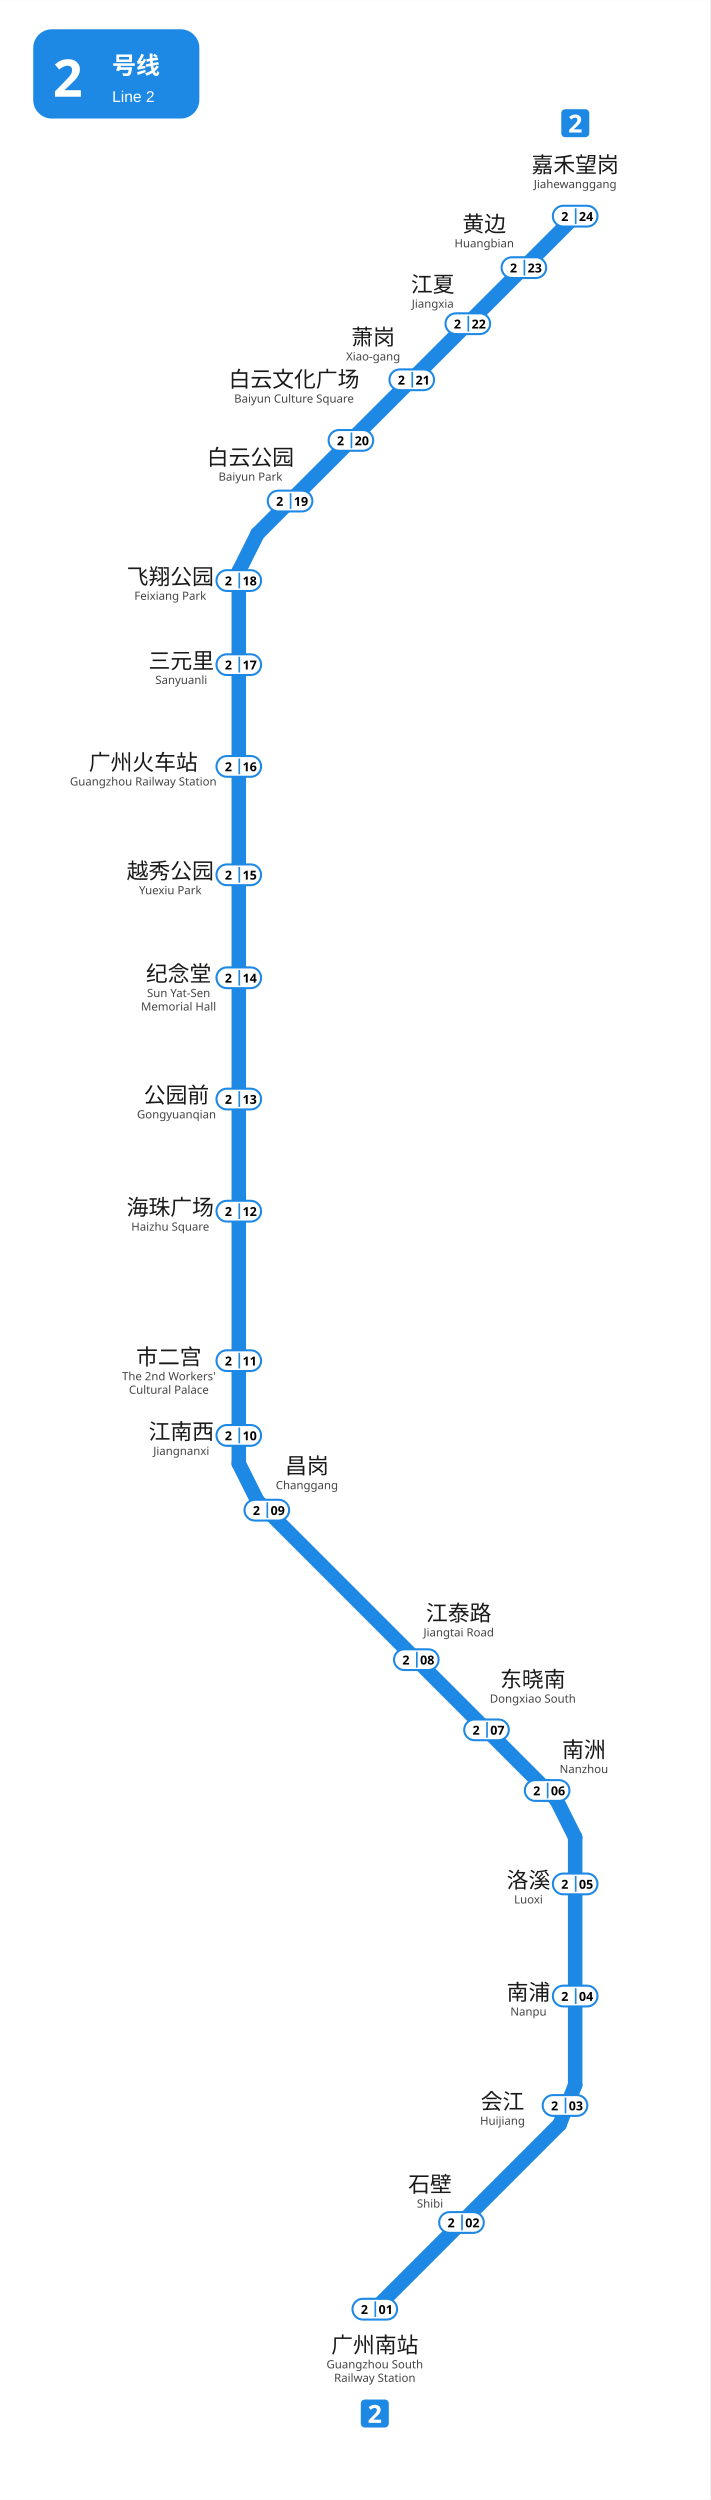
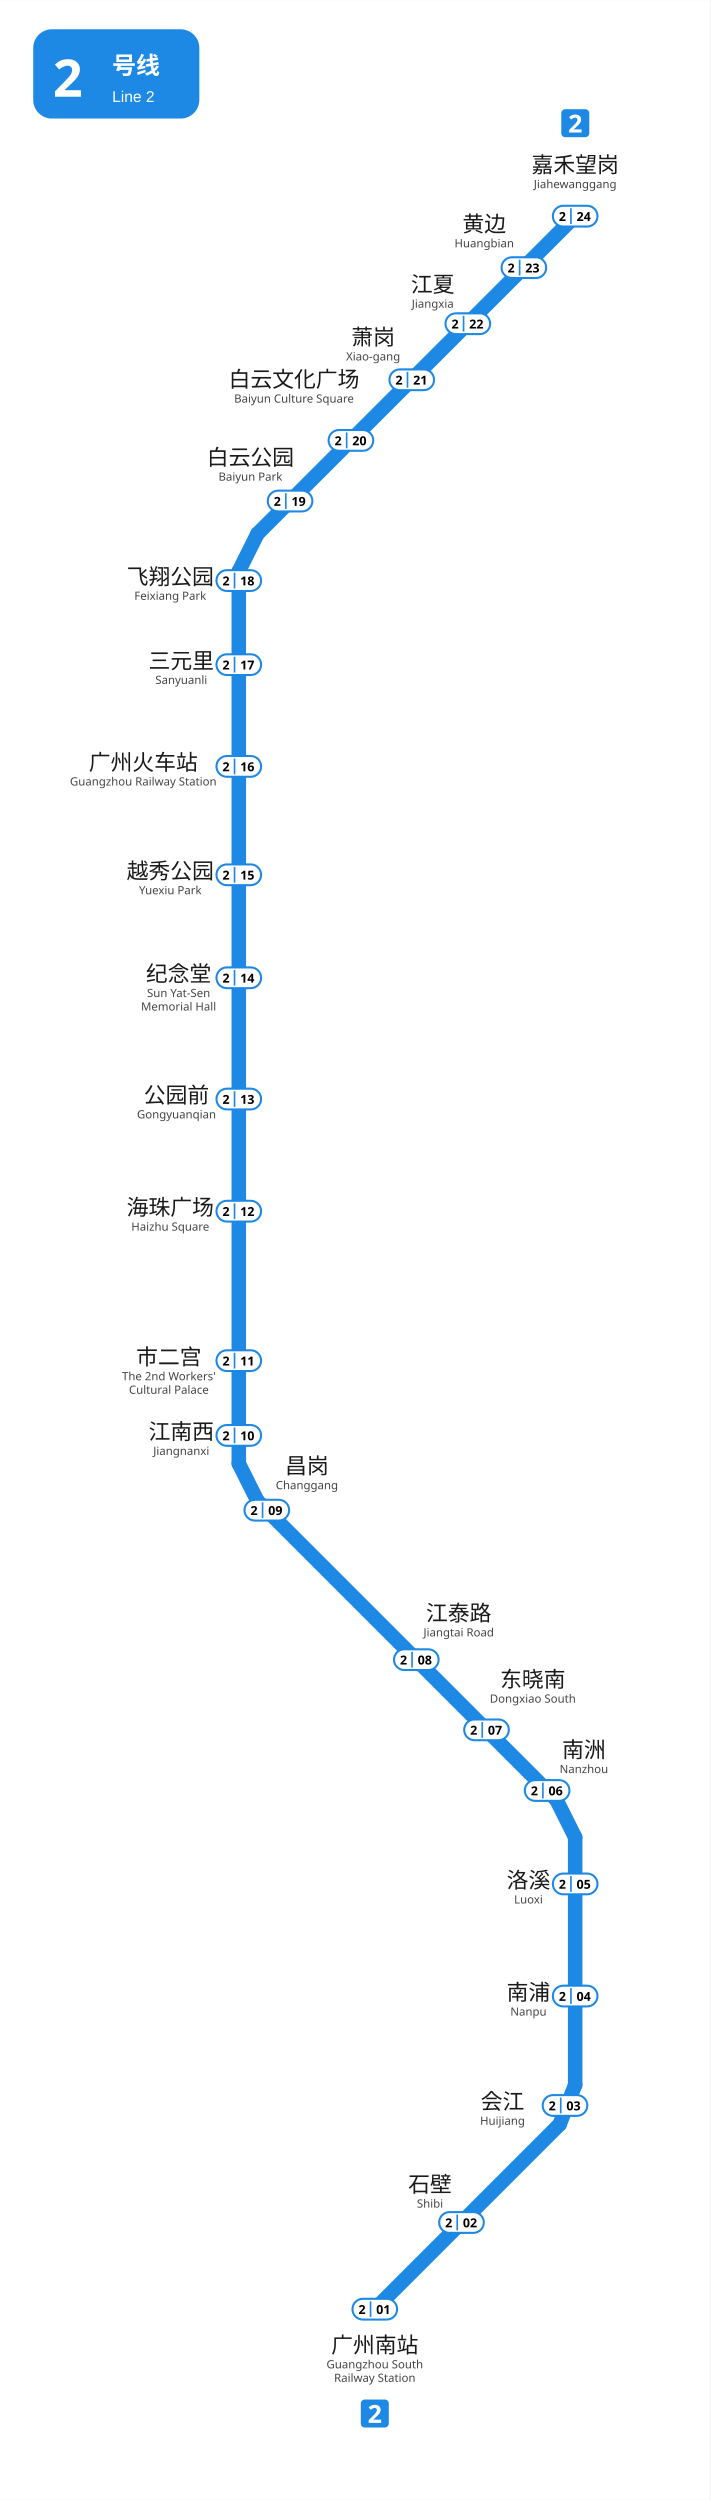
<svg xmlns="http://www.w3.org/2000/svg" viewBox="1221.5 481.0 342.0 1203.8" width="342" height="1204">
  <rect x="1221.5" y="481.0" width="342.0" height="1203.8" fill="#ffffff" />
  <g id="走廊">
    <line x1="1336.5" y1="756.0" x2="1336.5" y2="1185.75" style="fill:none;stroke:#1E88E5;stroke-width:7;stroke-linecap:round" />
    <line x1="1345.51" y1="1203.74" x2="1489.51" y2="1347.74" style="fill:none;stroke:#1E88E5;stroke-width:7;stroke-linecap:round" />
    <line x1="1498.5" y1="1365.75" x2="1498.5" y2="1485.0" style="fill:none;stroke:#1E88E5;stroke-width:7;stroke-linecap:round" />
    <line x1="1345.5" y1="738.0" x2="1498.5" y2="585.0" style="fill:none;stroke:#1E88E5;stroke-width:7;stroke-linecap:round" />
    <line x1="1336.5" y1="1185.75" x2="1345.5" y2="1203.75" style="fill:none;stroke:#1E88E5;stroke-width:7;stroke-linecap:round" />
    <line x1="1336.5" y1="756.0" x2="1345.5" y2="738.0" style="fill:none;stroke:#1E88E5;stroke-width:7;stroke-linecap:round" />
    <line x1="1498.5" y1="1365.75" x2="1489.5" y2="1347.75" style="fill:none;stroke:#1E88E5;stroke-width:7;stroke-linecap:round" />
    <line x1="1491.0" y1="1504.0" x2="1402.0" y2="1593.0" style="fill:none;stroke:#1E88E5;stroke-width:7;stroke-linecap:round" />
    <line x1="1498.5" y1="1485.0" x2="1491.0" y2="1504.0" style="fill:none;stroke:#1E88E5;stroke-width:7;stroke-linecap:round" />
  </g>
  <g id="线路徽标">
    <g data-badge="header" transform="translate(1237.5 495)" data-ink="#FFFFFF" data-box="1237.5,495.0,1317.5,538.0" data-chip="1237.5,495.0,1317.5,538.0">
      <rect x="0" y="0" width="80.0" height="43.0" rx="9.0" fill="#1E88E5" />
      <text x="9.5" y="32.5" font-family="'Microsoft YaHei', sans-serif" font-size="25" font-weight="bold" fill="#FFFFFF">2</text>
      <text x="38.0" y="21.5" font-family="'Microsoft YaHei', sans-serif" font-size="11.5" font-weight="600" fill="#FFFFFF">号线</text>
      <text x="38.0" y="35.0" font-family="Arial, sans-serif" font-size="7.5" fill="#FFFFFF">Line 2</text>
    </g>
    <g data-badge="chip" transform="translate(1395.26 1636.5)" data-box="1395.3,1636.5,1408.7,1650.0">
      <path d="M11.54 13.49h-9.59c-1.07 0 -1.95 -0.88 -1.95 -1.95v-9.59c0 -1.07 0.88 -1.95 1.95 -1.95h9.59c1.07 0 1.95 0.88 1.95 1.95v9.59C13.49 12.61 12.61 13.49 11.54 13.49z" fill="#1E88E5" />
      <path d="M9.78 11.24h-5.99v-1.26l2.15 -2.17c0.43 -0.45 0.78 -0.82 1.04 -1.12c0.26 -0.3 0.46 -0.57 0.58 -0.82s0.18 -0.51 0.18 -0.79c0 -0.34 -0.09 -0.6 -0.28 -0.77s-0.44 -0.25 -0.76 -0.25c-0.33 0 -0.65 0.08 -0.96 0.23c-0.31 0.15 -0.64 0.37 -0.98 0.65l-0.98 -1.16c0.24 -0.21 0.5 -0.41 0.78 -0.59c0.28 -0.19 0.6 -0.34 0.97 -0.46c0.36 -0.12 0.8 -0.17 1.31 -0.17c0.56 0 1.04 0.1 1.45 0.31s0.72 0.48 0.94 0.83c0.22 0.35 0.33 0.74 0.33 1.18c0 0.47 -0.09 0.9 -0.28 1.3c-0.19 0.39 -0.46 0.78 -0.82 1.16s-0.79 0.81 -1.29 1.27l-1.1 1.03v0.08h3.73V11.24z" fill="#FFFFFF" />
    </g>
    <g data-badge="chip" transform="translate(1491.81 533.5)" data-box="1491.8,533.5,1505.2,547.0">
      <path d="M11.54 13.49h-9.59c-1.07 0 -1.95 -0.88 -1.95 -1.95v-9.59c0 -1.07 0.88 -1.95 1.95 -1.95h9.59c1.07 0 1.95 0.88 1.95 1.95v9.59C13.49 12.61 12.61 13.49 11.54 13.49z" fill="#1E88E5" />
      <path d="M9.78 11.24h-5.99v-1.26l2.15 -2.17c0.43 -0.45 0.78 -0.82 1.04 -1.12c0.26 -0.3 0.46 -0.57 0.58 -0.82s0.18 -0.51 0.18 -0.79c0 -0.34 -0.09 -0.6 -0.28 -0.77s-0.44 -0.25 -0.76 -0.25c-0.33 0 -0.65 0.08 -0.96 0.23c-0.31 0.15 -0.64 0.37 -0.98 0.65l-0.98 -1.16c0.24 -0.21 0.5 -0.41 0.78 -0.59c0.28 -0.19 0.6 -0.34 0.97 -0.46c0.36 -0.12 0.8 -0.17 1.31 -0.17c0.56 0 1.04 0.1 1.45 0.31s0.72 0.48 0.94 0.83c0.22 0.35 0.33 0.74 0.33 1.18c0 0.47 -0.09 0.9 -0.28 1.3c-0.19 0.39 -0.46 0.78 -0.82 1.16s-0.79 0.81 -1.29 1.27l-1.1 1.03v0.08h3.73V11.24z" fill="#FFFFFF" />
    </g>
  </g>
  <g id="站名标注" font-family="'Microsoft YaHei', 'PingFang SC', sans-serif">
    <text x="1402.00" y="1614.00" text-anchor="middle" font-size="10.5" font-weight="500" fill="#1a1a1a">广州南站</text>
    <text x="1402.00" y="1621.50" text-anchor="middle" font-size="5.5" fill="#444444">Guangzhou South</text>
    <text x="1402.00" y="1628.00" text-anchor="middle" font-size="5.5" fill="#444444">Railway Station</text>
    <text x="1428.59" y="1536.58" text-anchor="middle" font-size="10.5" font-weight="500" fill="#1a1a1a">石壁</text>
    <text x="1428.59" y="1544.08" text-anchor="middle" font-size="5.5" fill="#444444">Shibi</text>
    <text x="1463.50" y="1496.70" text-anchor="middle" font-size="10.5" font-weight="500" fill="#1a1a1a">会江</text>
    <text x="1463.50" y="1504.20" text-anchor="middle" font-size="5.5" fill="#444444">Huijiang</text>
    <text x="1476.00" y="1444.12" text-anchor="middle" font-size="10.5" font-weight="500" fill="#1a1a1a">南浦</text>
    <text x="1476.00" y="1451.62" text-anchor="middle" font-size="5.5" fill="#444444">Nanpu</text>
    <text x="1476.00" y="1390.12" text-anchor="middle" font-size="10.5" font-weight="500" fill="#1a1a1a">洛溪</text>
    <text x="1476.00" y="1397.62" text-anchor="middle" font-size="5.5" fill="#444444">Luoxi</text>
    <text x="1502.70" y="1327.30" text-anchor="middle" font-size="10.5" font-weight="500" fill="#1a1a1a">南洲</text>
    <text x="1502.70" y="1334.80" text-anchor="middle" font-size="5.5" fill="#444444">Nanzhou</text>
    <text x="1478.10" y="1293.40" text-anchor="middle" font-size="10.5" font-weight="500" fill="#1a1a1a">东晓南</text>
    <text x="1478.10" y="1300.90" text-anchor="middle" font-size="5.5" fill="#444444">Dongxiao South</text>
    <text x="1442.40" y="1261.50" text-anchor="middle" font-size="10.5" font-weight="500" fill="#1a1a1a">江泰路</text>
    <text x="1442.40" y="1269.00" text-anchor="middle" font-size="5.5" fill="#444444">Jiangtai Road</text>
    <text x="1369.30" y="1190.60" text-anchor="middle" font-size="10.5" font-weight="500" fill="#1a1a1a">昌岗</text>
    <text x="1369.30" y="1198.10" text-anchor="middle" font-size="5.5" fill="#444444">Changgang</text>
    <text x="1308.80" y="1174.10" text-anchor="middle" font-size="10.5" font-weight="500" fill="#1a1a1a">江南西</text>
    <text x="1308.80" y="1181.60" text-anchor="middle" font-size="5.5" fill="#444444">Jiangnanxi</text>
    <text x="1302.81" y="1138.14" text-anchor="middle" font-size="10.5" font-weight="500" fill="#1a1a1a">市二宫</text>
    <text x="1302.81" y="1145.64" text-anchor="middle" font-size="5.5" fill="#444444">The 2nd Workers'</text>
    <text x="1302.81" y="1152.14" text-anchor="middle" font-size="5.5" fill="#444444">Cultural Palace</text>
    <text x="1303.50" y="1066.08" text-anchor="middle" font-size="10.5" font-weight="500" fill="#1a1a1a">海珠广场</text>
    <text x="1303.50" y="1073.58" text-anchor="middle" font-size="5.5" fill="#444444">Haizhu Square</text>
    <text x="1306.50" y="1012.02" text-anchor="middle" font-size="10.5" font-weight="500" fill="#1a1a1a">公园前</text>
    <text x="1306.50" y="1019.52" text-anchor="middle" font-size="5.5" fill="#444444">Gongyuanqian</text>
    <text x="1307.51" y="953.58" text-anchor="middle" font-size="10.5" font-weight="500" fill="#1a1a1a">纪念堂</text>
    <text x="1307.51" y="961.08" text-anchor="middle" font-size="5.5" fill="#444444">Sun Yat-Sen</text>
    <text x="1307.51" y="967.58" text-anchor="middle" font-size="5.5" fill="#444444">Memorial Hall</text>
    <text x="1303.50" y="904.08" text-anchor="middle" font-size="10.5" font-weight="500" fill="#1a1a1a">越秀公园</text>
    <text x="1303.50" y="911.58" text-anchor="middle" font-size="5.5" fill="#444444">Yuexiu Park</text>
    <text x="1290.50" y="851.80" text-anchor="middle" font-size="10.5" font-weight="500" fill="#1a1a1a">广州火车站</text>
    <text x="1290.50" y="859.20" text-anchor="middle" font-size="5.5" fill="#444444">Guangzhou Railway Station</text>
    <text x="1308.80" y="802.89" text-anchor="middle" font-size="10.5" font-weight="500" fill="#1a1a1a">三元里</text>
    <text x="1308.80" y="810.29" text-anchor="middle" font-size="5.5" fill="#444444">Sanyuanli</text>
    <text x="1303.50" y="762.38" text-anchor="middle" font-size="10.5" font-weight="500" fill="#1a1a1a">飞翔公园</text>
    <text x="1303.50" y="769.78" text-anchor="middle" font-size="5.5" fill="#444444">Feixiang Park</text>
    <text x="1401.20" y="647.00" text-anchor="middle" font-size="10.5" font-weight="500" fill="#1a1a1a">萧岗</text>
    <text x="1401.20" y="654.50" text-anchor="middle" font-size="5.5" fill="#444444">Xiao-gang</text>
    <text x="1429.90" y="621.60" text-anchor="middle" font-size="10.5" font-weight="500" fill="#1a1a1a">江夏</text>
    <text x="1429.90" y="629.10" text-anchor="middle" font-size="5.5" fill="#444444">Jiangxia</text>
    <text x="1454.70" y="592.50" text-anchor="middle" font-size="10.5" font-weight="500" fill="#1a1a1a">黄边</text>
    <text x="1454.70" y="600.00" text-anchor="middle" font-size="5.5" fill="#444444">Huangbian</text>
    <text x="1498.50" y="564.00" text-anchor="middle" font-size="10.5" font-weight="500" fill="#1a1a1a">嘉禾望岗</text>
    <text x="1498.50" y="571.50" text-anchor="middle" font-size="5.5" fill="#444444">Jiahewanggang</text>
    <text x="1342.10" y="704.90" text-anchor="middle" font-size="10.5" font-weight="500" fill="#1a1a1a">白云公园</text>
    <text x="1342.10" y="712.40" text-anchor="middle" font-size="5.5" fill="#444444">Baiyun Park</text>
    <text x="1363.10" y="667.30" text-anchor="middle" font-size="10.5" font-weight="500" fill="#1a1a1a">白云文化广场</text>
    <text x="1363.10" y="674.80" text-anchor="middle" font-size="5.5" fill="#444444">Baiyun Culture Square</text>
  </g>
  <g id="编号牌" font-family="'Microsoft YaHei', 'PingFang SC', sans-serif">
    <rect x="1391.25" y="1588.00" width="21.50" height="10.00" rx="5.00" fill="#FFFFFF" stroke="#1E88E5" stroke-width="1.0" />
-     <line x1="1402.25" y1="1589.20" x2="1402.25" y2="1596.80" stroke="#1E88E5" stroke-width="0.8" />
-     <text x="1397.00" y="1593.00" text-anchor="middle" dominant-baseline="central" font-size="6.0" font-weight="700" fill="#000000">2</text>
-     <text x="1407.25" y="1593.00" text-anchor="middle" dominant-baseline="central" font-size="6.0" font-weight="700" fill="#000000">01</text>
+     <line x1="1399.95" y1="1589.20" x2="1399.95" y2="1596.80" stroke="#1E88E5" stroke-width="0.8" />
+     <text x="1395.85" y="1593.00" text-anchor="middle" dominant-baseline="central" font-size="6.0" font-weight="700" fill="#000000">2</text>
+     <text x="1406.10" y="1593.00" text-anchor="middle" dominant-baseline="central" font-size="6.0" font-weight="700" fill="#000000">01</text>
    <rect x="1433.00" y="1546.25" width="21.50" height="10.00" rx="5.00" fill="#FFFFFF" stroke="#1E88E5" stroke-width="1.0" />
-     <line x1="1444.00" y1="1547.45" x2="1444.00" y2="1555.05" stroke="#1E88E5" stroke-width="0.8" />
-     <text x="1438.75" y="1551.25" text-anchor="middle" dominant-baseline="central" font-size="6.0" font-weight="700" fill="#000000">2</text>
-     <text x="1449.00" y="1551.25" text-anchor="middle" dominant-baseline="central" font-size="6.0" font-weight="700" fill="#000000">02</text>
+     <line x1="1441.70" y1="1547.45" x2="1441.70" y2="1555.05" stroke="#1E88E5" stroke-width="0.8" />
+     <text x="1437.60" y="1551.25" text-anchor="middle" dominant-baseline="central" font-size="6.0" font-weight="700" fill="#000000">2</text>
+     <text x="1447.85" y="1551.25" text-anchor="middle" dominant-baseline="central" font-size="6.0" font-weight="700" fill="#000000">02</text>
    <rect x="1482.85" y="1489.90" width="21.50" height="10.00" rx="5.00" fill="#FFFFFF" stroke="#1E88E5" stroke-width="1.0" />
-     <line x1="1493.85" y1="1491.10" x2="1493.85" y2="1498.70" stroke="#1E88E5" stroke-width="0.8" />
-     <text x="1488.60" y="1494.90" text-anchor="middle" dominant-baseline="central" font-size="6.0" font-weight="700" fill="#000000">2</text>
-     <text x="1498.85" y="1494.90" text-anchor="middle" dominant-baseline="central" font-size="6.0" font-weight="700" fill="#000000">03</text>
+     <line x1="1491.55" y1="1491.10" x2="1491.55" y2="1498.70" stroke="#1E88E5" stroke-width="0.8" />
+     <text x="1487.45" y="1494.90" text-anchor="middle" dominant-baseline="central" font-size="6.0" font-weight="700" fill="#000000">2</text>
+     <text x="1497.70" y="1494.90" text-anchor="middle" dominant-baseline="central" font-size="6.0" font-weight="700" fill="#000000">03</text>
    <rect x="1487.75" y="1437.20" width="21.50" height="10.00" rx="5.00" fill="#FFFFFF" stroke="#1E88E5" stroke-width="1.0" />
-     <line x1="1498.75" y1="1438.40" x2="1498.75" y2="1446.00" stroke="#1E88E5" stroke-width="0.8" />
-     <text x="1493.50" y="1442.20" text-anchor="middle" dominant-baseline="central" font-size="6.0" font-weight="700" fill="#000000">2</text>
-     <text x="1503.75" y="1442.20" text-anchor="middle" dominant-baseline="central" font-size="6.0" font-weight="700" fill="#000000">04</text>
+     <line x1="1496.45" y1="1438.40" x2="1496.45" y2="1446.00" stroke="#1E88E5" stroke-width="0.8" />
+     <text x="1492.35" y="1442.20" text-anchor="middle" dominant-baseline="central" font-size="6.0" font-weight="700" fill="#000000">2</text>
+     <text x="1502.60" y="1442.20" text-anchor="middle" dominant-baseline="central" font-size="6.0" font-weight="700" fill="#000000">04</text>
    <rect x="1487.75" y="1383.20" width="21.50" height="10.00" rx="5.00" fill="#FFFFFF" stroke="#1E88E5" stroke-width="1.0" />
-     <line x1="1498.75" y1="1384.40" x2="1498.75" y2="1392.00" stroke="#1E88E5" stroke-width="0.8" />
-     <text x="1493.50" y="1388.20" text-anchor="middle" dominant-baseline="central" font-size="6.0" font-weight="700" fill="#000000">2</text>
-     <text x="1503.75" y="1388.20" text-anchor="middle" dominant-baseline="central" font-size="6.0" font-weight="700" fill="#000000">05</text>
+     <line x1="1496.45" y1="1384.40" x2="1496.45" y2="1392.00" stroke="#1E88E5" stroke-width="0.8" />
+     <text x="1492.35" y="1388.20" text-anchor="middle" dominant-baseline="central" font-size="6.0" font-weight="700" fill="#000000">2</text>
+     <text x="1502.60" y="1388.20" text-anchor="middle" dominant-baseline="central" font-size="6.0" font-weight="700" fill="#000000">05</text>
    <rect x="1474.25" y="1338.20" width="21.50" height="10.00" rx="5.00" fill="#FFFFFF" stroke="#1E88E5" stroke-width="1.0" />
-     <line x1="1485.25" y1="1339.40" x2="1485.25" y2="1347.00" stroke="#1E88E5" stroke-width="0.8" />
-     <text x="1480.00" y="1343.20" text-anchor="middle" dominant-baseline="central" font-size="6.0" font-weight="700" fill="#000000">2</text>
-     <text x="1490.25" y="1343.20" text-anchor="middle" dominant-baseline="central" font-size="6.0" font-weight="700" fill="#000000">06</text>
+     <line x1="1482.95" y1="1339.40" x2="1482.95" y2="1347.00" stroke="#1E88E5" stroke-width="0.8" />
+     <text x="1478.85" y="1343.20" text-anchor="middle" dominant-baseline="central" font-size="6.0" font-weight="700" fill="#000000">2</text>
+     <text x="1489.10" y="1343.20" text-anchor="middle" dominant-baseline="central" font-size="6.0" font-weight="700" fill="#000000">06</text>
    <rect x="1445.05" y="1309.00" width="21.50" height="10.00" rx="5.00" fill="#FFFFFF" stroke="#1E88E5" stroke-width="1.0" />
-     <line x1="1456.05" y1="1310.20" x2="1456.05" y2="1317.80" stroke="#1E88E5" stroke-width="0.8" />
-     <text x="1450.80" y="1314.00" text-anchor="middle" dominant-baseline="central" font-size="6.0" font-weight="700" fill="#000000">2</text>
-     <text x="1461.05" y="1314.00" text-anchor="middle" dominant-baseline="central" font-size="6.0" font-weight="700" fill="#000000">07</text>
+     <line x1="1453.75" y1="1310.20" x2="1453.75" y2="1317.80" stroke="#1E88E5" stroke-width="0.8" />
+     <text x="1449.65" y="1314.00" text-anchor="middle" dominant-baseline="central" font-size="6.0" font-weight="700" fill="#000000">2</text>
+     <text x="1459.90" y="1314.00" text-anchor="middle" dominant-baseline="central" font-size="6.0" font-weight="700" fill="#000000">07</text>
    <rect x="1411.25" y="1275.20" width="21.50" height="10.00" rx="5.00" fill="#FFFFFF" stroke="#1E88E5" stroke-width="1.0" />
-     <line x1="1422.25" y1="1276.40" x2="1422.25" y2="1284.00" stroke="#1E88E5" stroke-width="0.8" />
-     <text x="1417.00" y="1280.20" text-anchor="middle" dominant-baseline="central" font-size="6.0" font-weight="700" fill="#000000">2</text>
-     <text x="1427.25" y="1280.20" text-anchor="middle" dominant-baseline="central" font-size="6.0" font-weight="700" fill="#000000">08</text>
+     <line x1="1419.95" y1="1276.40" x2="1419.95" y2="1284.00" stroke="#1E88E5" stroke-width="0.8" />
+     <text x="1415.85" y="1280.20" text-anchor="middle" dominant-baseline="central" font-size="6.0" font-weight="700" fill="#000000">2</text>
+     <text x="1426.10" y="1280.20" text-anchor="middle" dominant-baseline="central" font-size="6.0" font-weight="700" fill="#000000">08</text>
    <rect x="1339.25" y="1203.20" width="21.50" height="10.00" rx="5.00" fill="#FFFFFF" stroke="#1E88E5" stroke-width="1.0" />
-     <line x1="1350.25" y1="1204.40" x2="1350.25" y2="1212.00" stroke="#1E88E5" stroke-width="0.8" />
-     <text x="1345.00" y="1208.20" text-anchor="middle" dominant-baseline="central" font-size="6.0" font-weight="700" fill="#000000">2</text>
-     <text x="1355.25" y="1208.20" text-anchor="middle" dominant-baseline="central" font-size="6.0" font-weight="700" fill="#000000">09</text>
+     <line x1="1347.95" y1="1204.40" x2="1347.95" y2="1212.00" stroke="#1E88E5" stroke-width="0.8" />
+     <text x="1343.85" y="1208.20" text-anchor="middle" dominant-baseline="central" font-size="6.0" font-weight="700" fill="#000000">2</text>
+     <text x="1354.10" y="1208.20" text-anchor="middle" dominant-baseline="central" font-size="6.0" font-weight="700" fill="#000000">09</text>
    <rect x="1325.75" y="1167.20" width="21.50" height="10.00" rx="5.00" fill="#FFFFFF" stroke="#1E88E5" stroke-width="1.0" />
-     <line x1="1336.75" y1="1168.40" x2="1336.75" y2="1176.00" stroke="#1E88E5" stroke-width="0.8" />
-     <text x="1331.50" y="1172.20" text-anchor="middle" dominant-baseline="central" font-size="6.0" font-weight="700" fill="#000000">2</text>
-     <text x="1341.75" y="1172.20" text-anchor="middle" dominant-baseline="central" font-size="6.0" font-weight="700" fill="#000000">10</text>
+     <line x1="1334.45" y1="1168.40" x2="1334.45" y2="1176.00" stroke="#1E88E5" stroke-width="0.8" />
+     <text x="1330.35" y="1172.20" text-anchor="middle" dominant-baseline="central" font-size="6.0" font-weight="700" fill="#000000">2</text>
+     <text x="1340.60" y="1172.20" text-anchor="middle" dominant-baseline="central" font-size="6.0" font-weight="700" fill="#000000">10</text>
    <rect x="1325.75" y="1131.20" width="21.50" height="10.00" rx="5.00" fill="#FFFFFF" stroke="#1E88E5" stroke-width="1.0" />
-     <line x1="1336.75" y1="1132.40" x2="1336.75" y2="1140.00" stroke="#1E88E5" stroke-width="0.8" />
-     <text x="1331.50" y="1136.20" text-anchor="middle" dominant-baseline="central" font-size="6.0" font-weight="700" fill="#000000">2</text>
-     <text x="1341.75" y="1136.20" text-anchor="middle" dominant-baseline="central" font-size="6.0" font-weight="700" fill="#000000">11</text>
+     <line x1="1334.45" y1="1132.40" x2="1334.45" y2="1140.00" stroke="#1E88E5" stroke-width="0.8" />
+     <text x="1330.35" y="1136.20" text-anchor="middle" dominant-baseline="central" font-size="6.0" font-weight="700" fill="#000000">2</text>
+     <text x="1340.60" y="1136.20" text-anchor="middle" dominant-baseline="central" font-size="6.0" font-weight="700" fill="#000000">11</text>
    <rect x="1325.75" y="1059.20" width="21.50" height="10.00" rx="5.00" fill="#FFFFFF" stroke="#1E88E5" stroke-width="1.0" />
-     <line x1="1336.75" y1="1060.40" x2="1336.75" y2="1068.00" stroke="#1E88E5" stroke-width="0.8" />
-     <text x="1331.50" y="1064.20" text-anchor="middle" dominant-baseline="central" font-size="6.0" font-weight="700" fill="#000000">2</text>
-     <text x="1341.75" y="1064.20" text-anchor="middle" dominant-baseline="central" font-size="6.0" font-weight="700" fill="#000000">12</text>
+     <line x1="1334.45" y1="1060.40" x2="1334.45" y2="1068.00" stroke="#1E88E5" stroke-width="0.8" />
+     <text x="1330.35" y="1064.20" text-anchor="middle" dominant-baseline="central" font-size="6.0" font-weight="700" fill="#000000">2</text>
+     <text x="1340.60" y="1064.20" text-anchor="middle" dominant-baseline="central" font-size="6.0" font-weight="700" fill="#000000">12</text>
    <rect x="1325.75" y="1005.20" width="21.50" height="10.00" rx="5.00" fill="#FFFFFF" stroke="#1E88E5" stroke-width="1.0" />
-     <line x1="1336.75" y1="1006.40" x2="1336.75" y2="1014.00" stroke="#1E88E5" stroke-width="0.8" />
-     <text x="1331.50" y="1010.20" text-anchor="middle" dominant-baseline="central" font-size="6.0" font-weight="700" fill="#000000">2</text>
-     <text x="1341.75" y="1010.20" text-anchor="middle" dominant-baseline="central" font-size="6.0" font-weight="700" fill="#000000">13</text>
+     <line x1="1334.45" y1="1006.40" x2="1334.45" y2="1014.00" stroke="#1E88E5" stroke-width="0.8" />
+     <text x="1330.35" y="1010.20" text-anchor="middle" dominant-baseline="central" font-size="6.0" font-weight="700" fill="#000000">2</text>
+     <text x="1340.60" y="1010.20" text-anchor="middle" dominant-baseline="central" font-size="6.0" font-weight="700" fill="#000000">13</text>
    <rect x="1325.75" y="946.80" width="21.50" height="10.00" rx="5.00" fill="#FFFFFF" stroke="#1E88E5" stroke-width="1.0" />
-     <line x1="1336.75" y1="948.00" x2="1336.75" y2="955.60" stroke="#1E88E5" stroke-width="0.8" />
-     <text x="1331.50" y="951.80" text-anchor="middle" dominant-baseline="central" font-size="6.0" font-weight="700" fill="#000000">2</text>
-     <text x="1341.75" y="951.80" text-anchor="middle" dominant-baseline="central" font-size="6.0" font-weight="700" fill="#000000">14</text>
+     <line x1="1334.45" y1="948.00" x2="1334.45" y2="955.60" stroke="#1E88E5" stroke-width="0.8" />
+     <text x="1330.35" y="951.80" text-anchor="middle" dominant-baseline="central" font-size="6.0" font-weight="700" fill="#000000">2</text>
+     <text x="1340.60" y="951.80" text-anchor="middle" dominant-baseline="central" font-size="6.0" font-weight="700" fill="#000000">14</text>
    <rect x="1325.75" y="897.20" width="21.50" height="10.00" rx="5.00" fill="#FFFFFF" stroke="#1E88E5" stroke-width="1.0" />
-     <line x1="1336.75" y1="898.40" x2="1336.75" y2="906.00" stroke="#1E88E5" stroke-width="0.8" />
-     <text x="1331.50" y="902.20" text-anchor="middle" dominant-baseline="central" font-size="6.0" font-weight="700" fill="#000000">2</text>
-     <text x="1341.75" y="902.20" text-anchor="middle" dominant-baseline="central" font-size="6.0" font-weight="700" fill="#000000">15</text>
+     <line x1="1334.45" y1="898.40" x2="1334.45" y2="906.00" stroke="#1E88E5" stroke-width="0.8" />
+     <text x="1330.35" y="902.20" text-anchor="middle" dominant-baseline="central" font-size="6.0" font-weight="700" fill="#000000">2</text>
+     <text x="1340.60" y="902.20" text-anchor="middle" dominant-baseline="central" font-size="6.0" font-weight="700" fill="#000000">15</text>
    <rect x="1325.75" y="845.00" width="21.50" height="10.00" rx="5.00" fill="#FFFFFF" stroke="#1E88E5" stroke-width="1.0" />
-     <line x1="1336.75" y1="846.20" x2="1336.75" y2="853.80" stroke="#1E88E5" stroke-width="0.8" />
-     <text x="1331.50" y="850.00" text-anchor="middle" dominant-baseline="central" font-size="6.0" font-weight="700" fill="#000000">2</text>
-     <text x="1341.75" y="850.00" text-anchor="middle" dominant-baseline="central" font-size="6.0" font-weight="700" fill="#000000">16</text>
+     <line x1="1334.45" y1="846.20" x2="1334.45" y2="853.80" stroke="#1E88E5" stroke-width="0.8" />
+     <text x="1330.35" y="850.00" text-anchor="middle" dominant-baseline="central" font-size="6.0" font-weight="700" fill="#000000">2</text>
+     <text x="1340.60" y="850.00" text-anchor="middle" dominant-baseline="central" font-size="6.0" font-weight="700" fill="#000000">16</text>
    <rect x="1325.75" y="796.00" width="21.50" height="10.00" rx="5.00" fill="#FFFFFF" stroke="#1E88E5" stroke-width="1.0" />
-     <line x1="1336.75" y1="797.20" x2="1336.75" y2="804.80" stroke="#1E88E5" stroke-width="0.8" />
-     <text x="1331.50" y="801.00" text-anchor="middle" dominant-baseline="central" font-size="6.0" font-weight="700" fill="#000000">2</text>
-     <text x="1341.75" y="801.00" text-anchor="middle" dominant-baseline="central" font-size="6.0" font-weight="700" fill="#000000">17</text>
+     <line x1="1334.45" y1="797.20" x2="1334.45" y2="804.80" stroke="#1E88E5" stroke-width="0.8" />
+     <text x="1330.35" y="801.00" text-anchor="middle" dominant-baseline="central" font-size="6.0" font-weight="700" fill="#000000">2</text>
+     <text x="1340.60" y="801.00" text-anchor="middle" dominant-baseline="central" font-size="6.0" font-weight="700" fill="#000000">17</text>
    <rect x="1325.75" y="755.50" width="21.50" height="10.00" rx="5.00" fill="#FFFFFF" stroke="#1E88E5" stroke-width="1.0" />
-     <line x1="1336.75" y1="756.70" x2="1336.75" y2="764.30" stroke="#1E88E5" stroke-width="0.8" />
-     <text x="1331.50" y="760.50" text-anchor="middle" dominant-baseline="central" font-size="6.0" font-weight="700" fill="#000000">2</text>
-     <text x="1341.75" y="760.50" text-anchor="middle" dominant-baseline="central" font-size="6.0" font-weight="700" fill="#000000">18</text>
+     <line x1="1334.45" y1="756.70" x2="1334.45" y2="764.30" stroke="#1E88E5" stroke-width="0.8" />
+     <text x="1330.35" y="760.50" text-anchor="middle" dominant-baseline="central" font-size="6.0" font-weight="700" fill="#000000">2</text>
+     <text x="1340.60" y="760.50" text-anchor="middle" dominant-baseline="central" font-size="6.0" font-weight="700" fill="#000000">18</text>
    <rect x="1350.45" y="717.20" width="21.50" height="10.00" rx="5.00" fill="#FFFFFF" stroke="#1E88E5" stroke-width="1.0" />
-     <line x1="1361.45" y1="718.40" x2="1361.45" y2="726.00" stroke="#1E88E5" stroke-width="0.8" />
-     <text x="1356.20" y="722.20" text-anchor="middle" dominant-baseline="central" font-size="6.0" font-weight="700" fill="#000000">2</text>
-     <text x="1366.45" y="722.20" text-anchor="middle" dominant-baseline="central" font-size="6.0" font-weight="700" fill="#000000">19</text>
+     <line x1="1359.15" y1="718.40" x2="1359.15" y2="726.00" stroke="#1E88E5" stroke-width="0.8" />
+     <text x="1355.05" y="722.20" text-anchor="middle" dominant-baseline="central" font-size="6.0" font-weight="700" fill="#000000">2</text>
+     <text x="1365.30" y="722.20" text-anchor="middle" dominant-baseline="central" font-size="6.0" font-weight="700" fill="#000000">19</text>
    <rect x="1379.75" y="688.00" width="21.50" height="10.00" rx="5.00" fill="#FFFFFF" stroke="#1E88E5" stroke-width="1.0" />
-     <line x1="1390.75" y1="689.20" x2="1390.75" y2="696.80" stroke="#1E88E5" stroke-width="0.8" />
-     <text x="1385.50" y="693.00" text-anchor="middle" dominant-baseline="central" font-size="6.0" font-weight="700" fill="#000000">2</text>
-     <text x="1395.75" y="693.00" text-anchor="middle" dominant-baseline="central" font-size="6.0" font-weight="700" fill="#000000">20</text>
+     <line x1="1388.45" y1="689.20" x2="1388.45" y2="696.80" stroke="#1E88E5" stroke-width="0.8" />
+     <text x="1384.35" y="693.00" text-anchor="middle" dominant-baseline="central" font-size="6.0" font-weight="700" fill="#000000">2</text>
+     <text x="1394.60" y="693.00" text-anchor="middle" dominant-baseline="central" font-size="6.0" font-weight="700" fill="#000000">20</text>
    <rect x="1409.05" y="658.80" width="21.50" height="10.00" rx="5.00" fill="#FFFFFF" stroke="#1E88E5" stroke-width="1.0" />
-     <line x1="1420.05" y1="660.00" x2="1420.05" y2="667.60" stroke="#1E88E5" stroke-width="0.8" />
-     <text x="1414.80" y="663.80" text-anchor="middle" dominant-baseline="central" font-size="6.0" font-weight="700" fill="#000000">2</text>
-     <text x="1425.05" y="663.80" text-anchor="middle" dominant-baseline="central" font-size="6.0" font-weight="700" fill="#000000">21</text>
+     <line x1="1417.75" y1="660.00" x2="1417.75" y2="667.60" stroke="#1E88E5" stroke-width="0.8" />
+     <text x="1413.65" y="663.80" text-anchor="middle" dominant-baseline="central" font-size="6.0" font-weight="700" fill="#000000">2</text>
+     <text x="1423.90" y="663.80" text-anchor="middle" dominant-baseline="central" font-size="6.0" font-weight="700" fill="#000000">21</text>
    <rect x="1436.05" y="631.80" width="21.50" height="10.00" rx="5.00" fill="#FFFFFF" stroke="#1E88E5" stroke-width="1.0" />
-     <line x1="1447.05" y1="633.00" x2="1447.05" y2="640.60" stroke="#1E88E5" stroke-width="0.8" />
-     <text x="1441.80" y="636.80" text-anchor="middle" dominant-baseline="central" font-size="6.0" font-weight="700" fill="#000000">2</text>
-     <text x="1452.05" y="636.80" text-anchor="middle" dominant-baseline="central" font-size="6.0" font-weight="700" fill="#000000">22</text>
+     <line x1="1444.75" y1="633.00" x2="1444.75" y2="640.60" stroke="#1E88E5" stroke-width="0.8" />
+     <text x="1440.65" y="636.80" text-anchor="middle" dominant-baseline="central" font-size="6.0" font-weight="700" fill="#000000">2</text>
+     <text x="1450.90" y="636.80" text-anchor="middle" dominant-baseline="central" font-size="6.0" font-weight="700" fill="#000000">22</text>
    <rect x="1487.75" y="580.00" width="21.50" height="10.00" rx="5.00" fill="#FFFFFF" stroke="#1E88E5" stroke-width="1.0" />
-     <line x1="1498.75" y1="581.20" x2="1498.75" y2="588.80" stroke="#1E88E5" stroke-width="0.8" />
-     <text x="1493.50" y="585.00" text-anchor="middle" dominant-baseline="central" font-size="6.0" font-weight="700" fill="#000000">2</text>
-     <text x="1503.75" y="585.00" text-anchor="middle" dominant-baseline="central" font-size="6.0" font-weight="700" fill="#000000">24</text>
+     <line x1="1496.45" y1="581.20" x2="1496.45" y2="588.80" stroke="#1E88E5" stroke-width="0.8" />
+     <text x="1492.35" y="585.00" text-anchor="middle" dominant-baseline="central" font-size="6.0" font-weight="700" fill="#000000">2</text>
+     <text x="1502.60" y="585.00" text-anchor="middle" dominant-baseline="central" font-size="6.0" font-weight="700" fill="#000000">24</text>
    <rect x="1463.05" y="604.80" width="21.50" height="10.00" rx="5.00" fill="#FFFFFF" stroke="#1E88E5" stroke-width="1.0" />
-     <line x1="1474.05" y1="606.00" x2="1474.05" y2="613.60" stroke="#1E88E5" stroke-width="0.8" />
-     <text x="1468.80" y="609.80" text-anchor="middle" dominant-baseline="central" font-size="6.0" font-weight="700" fill="#000000">2</text>
-     <text x="1479.05" y="609.80" text-anchor="middle" dominant-baseline="central" font-size="6.0" font-weight="700" fill="#000000">23</text>
+     <line x1="1471.75" y1="606.00" x2="1471.75" y2="613.60" stroke="#1E88E5" stroke-width="0.8" />
+     <text x="1467.65" y="609.80" text-anchor="middle" dominant-baseline="central" font-size="6.0" font-weight="700" fill="#000000">2</text>
+     <text x="1477.90" y="609.80" text-anchor="middle" dominant-baseline="central" font-size="6.0" font-weight="700" fill="#000000">23</text>
  </g>
</svg>
